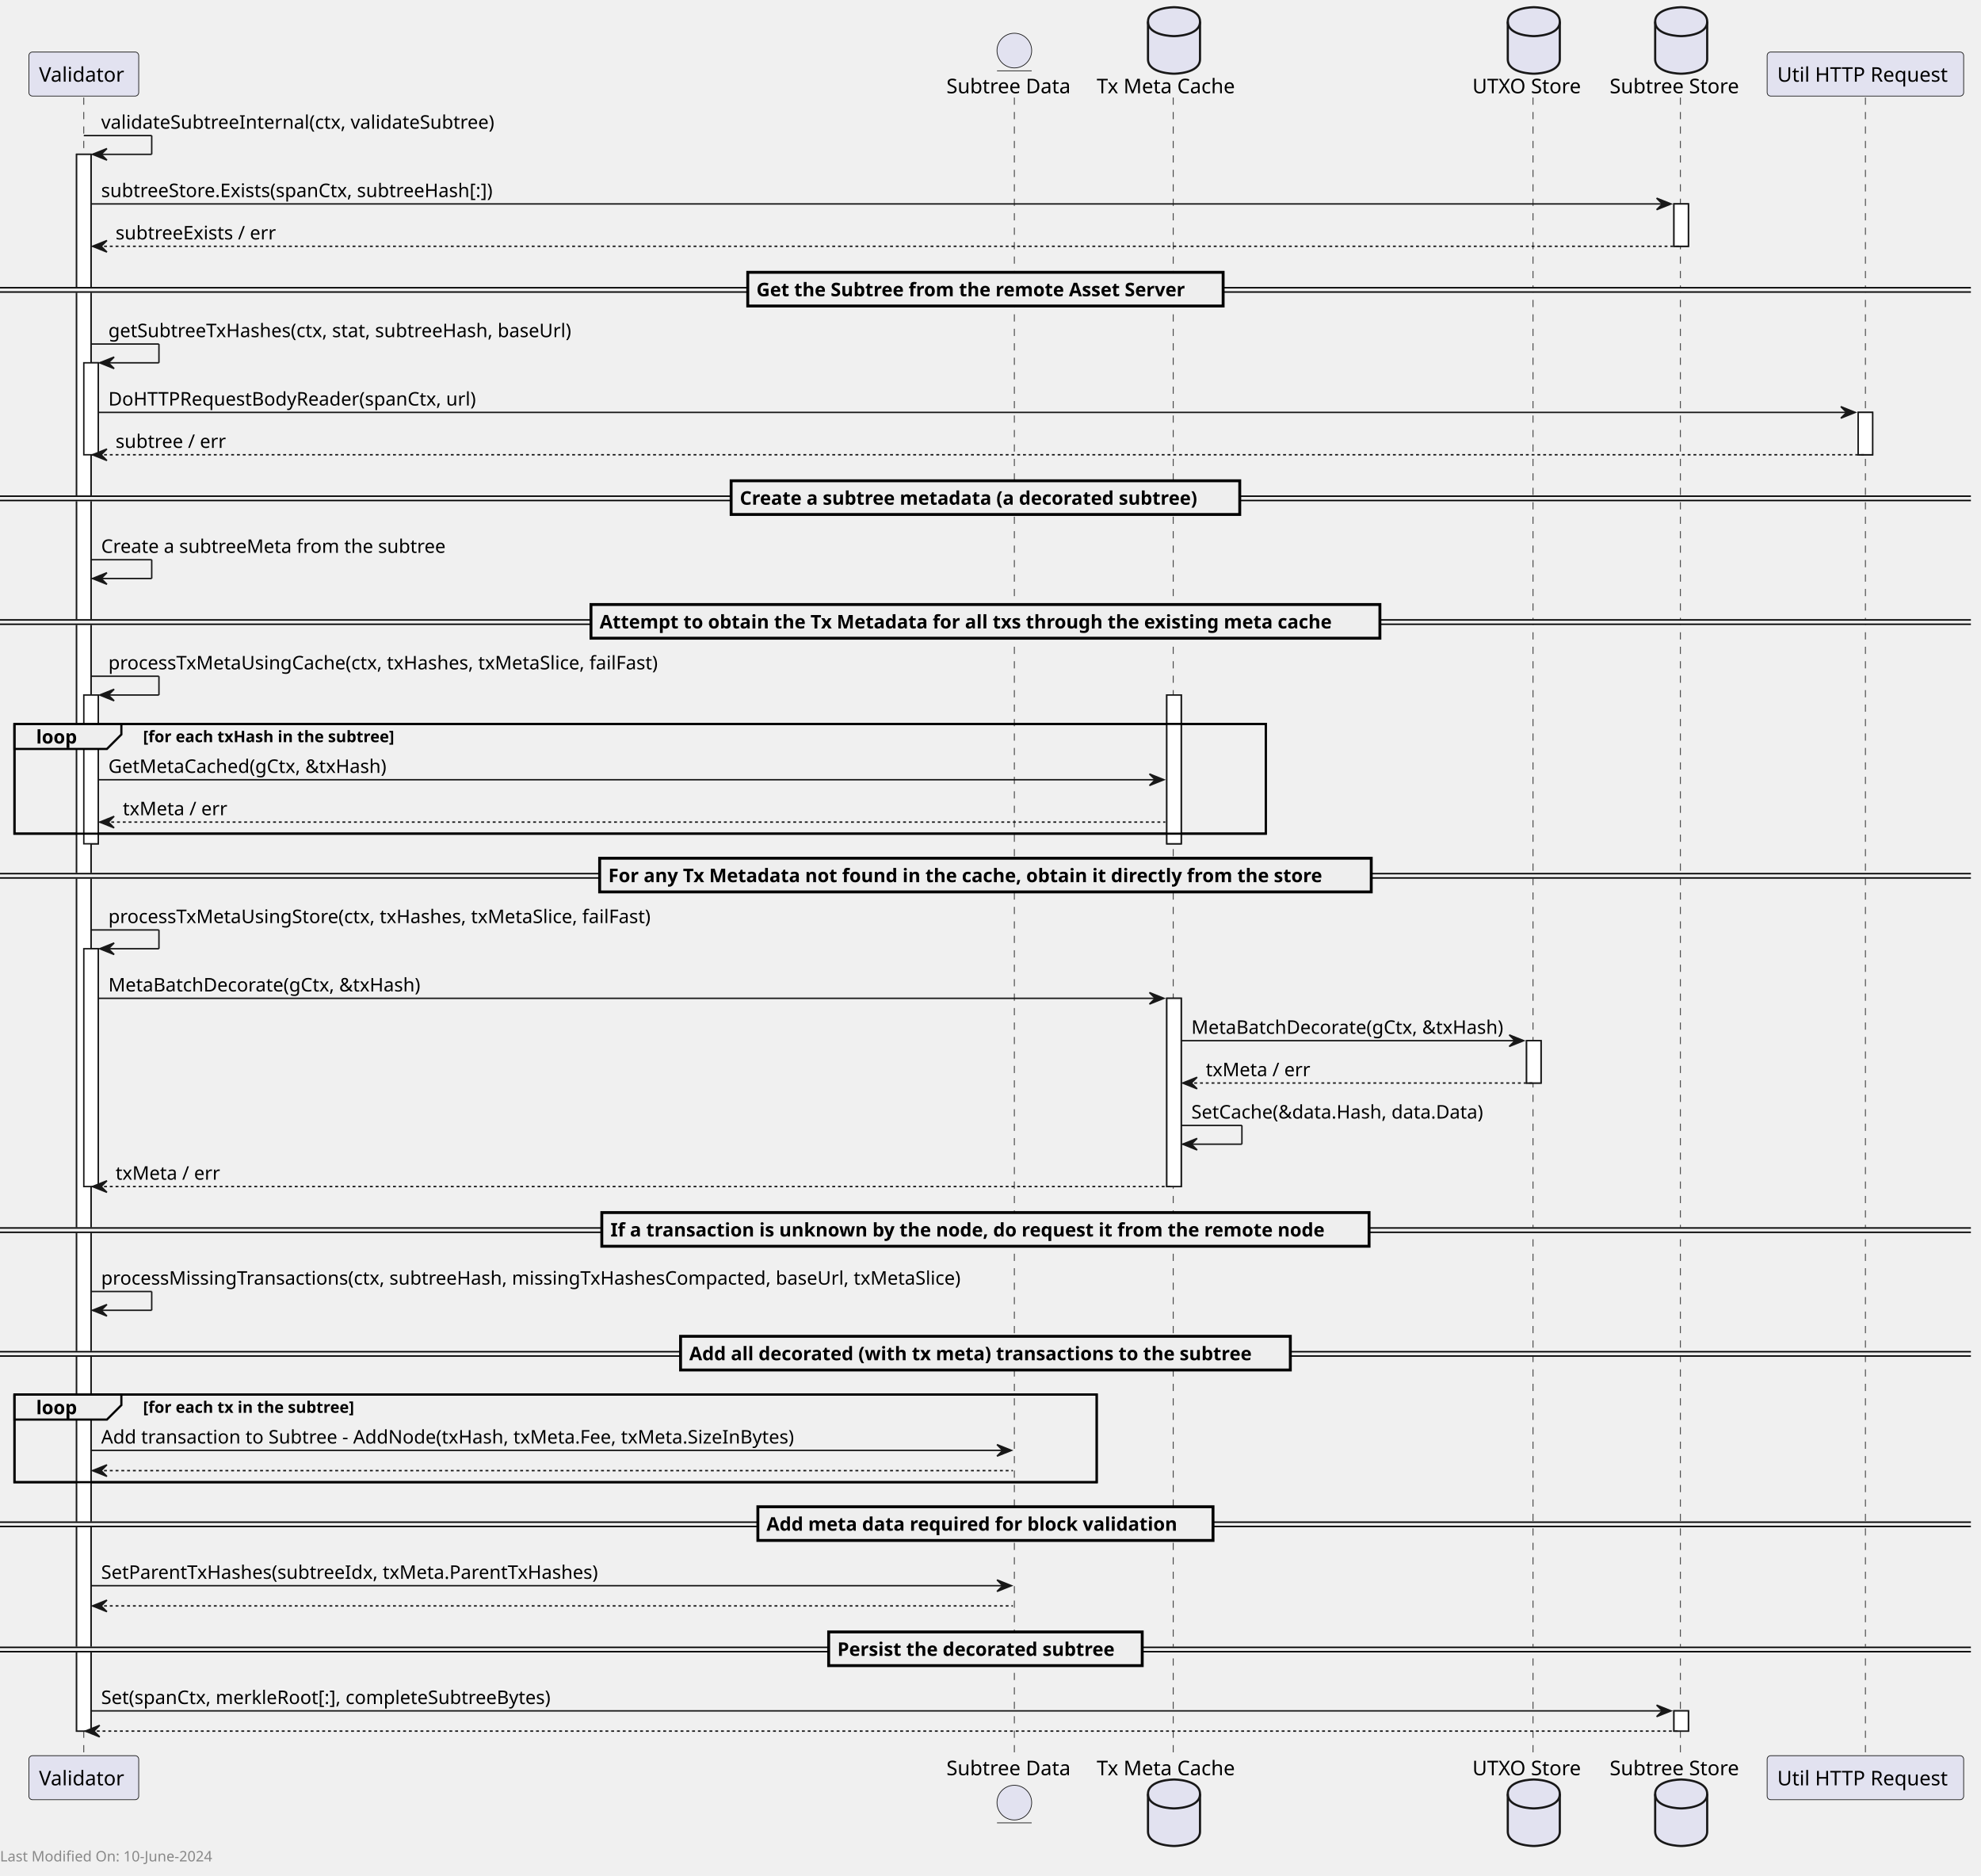
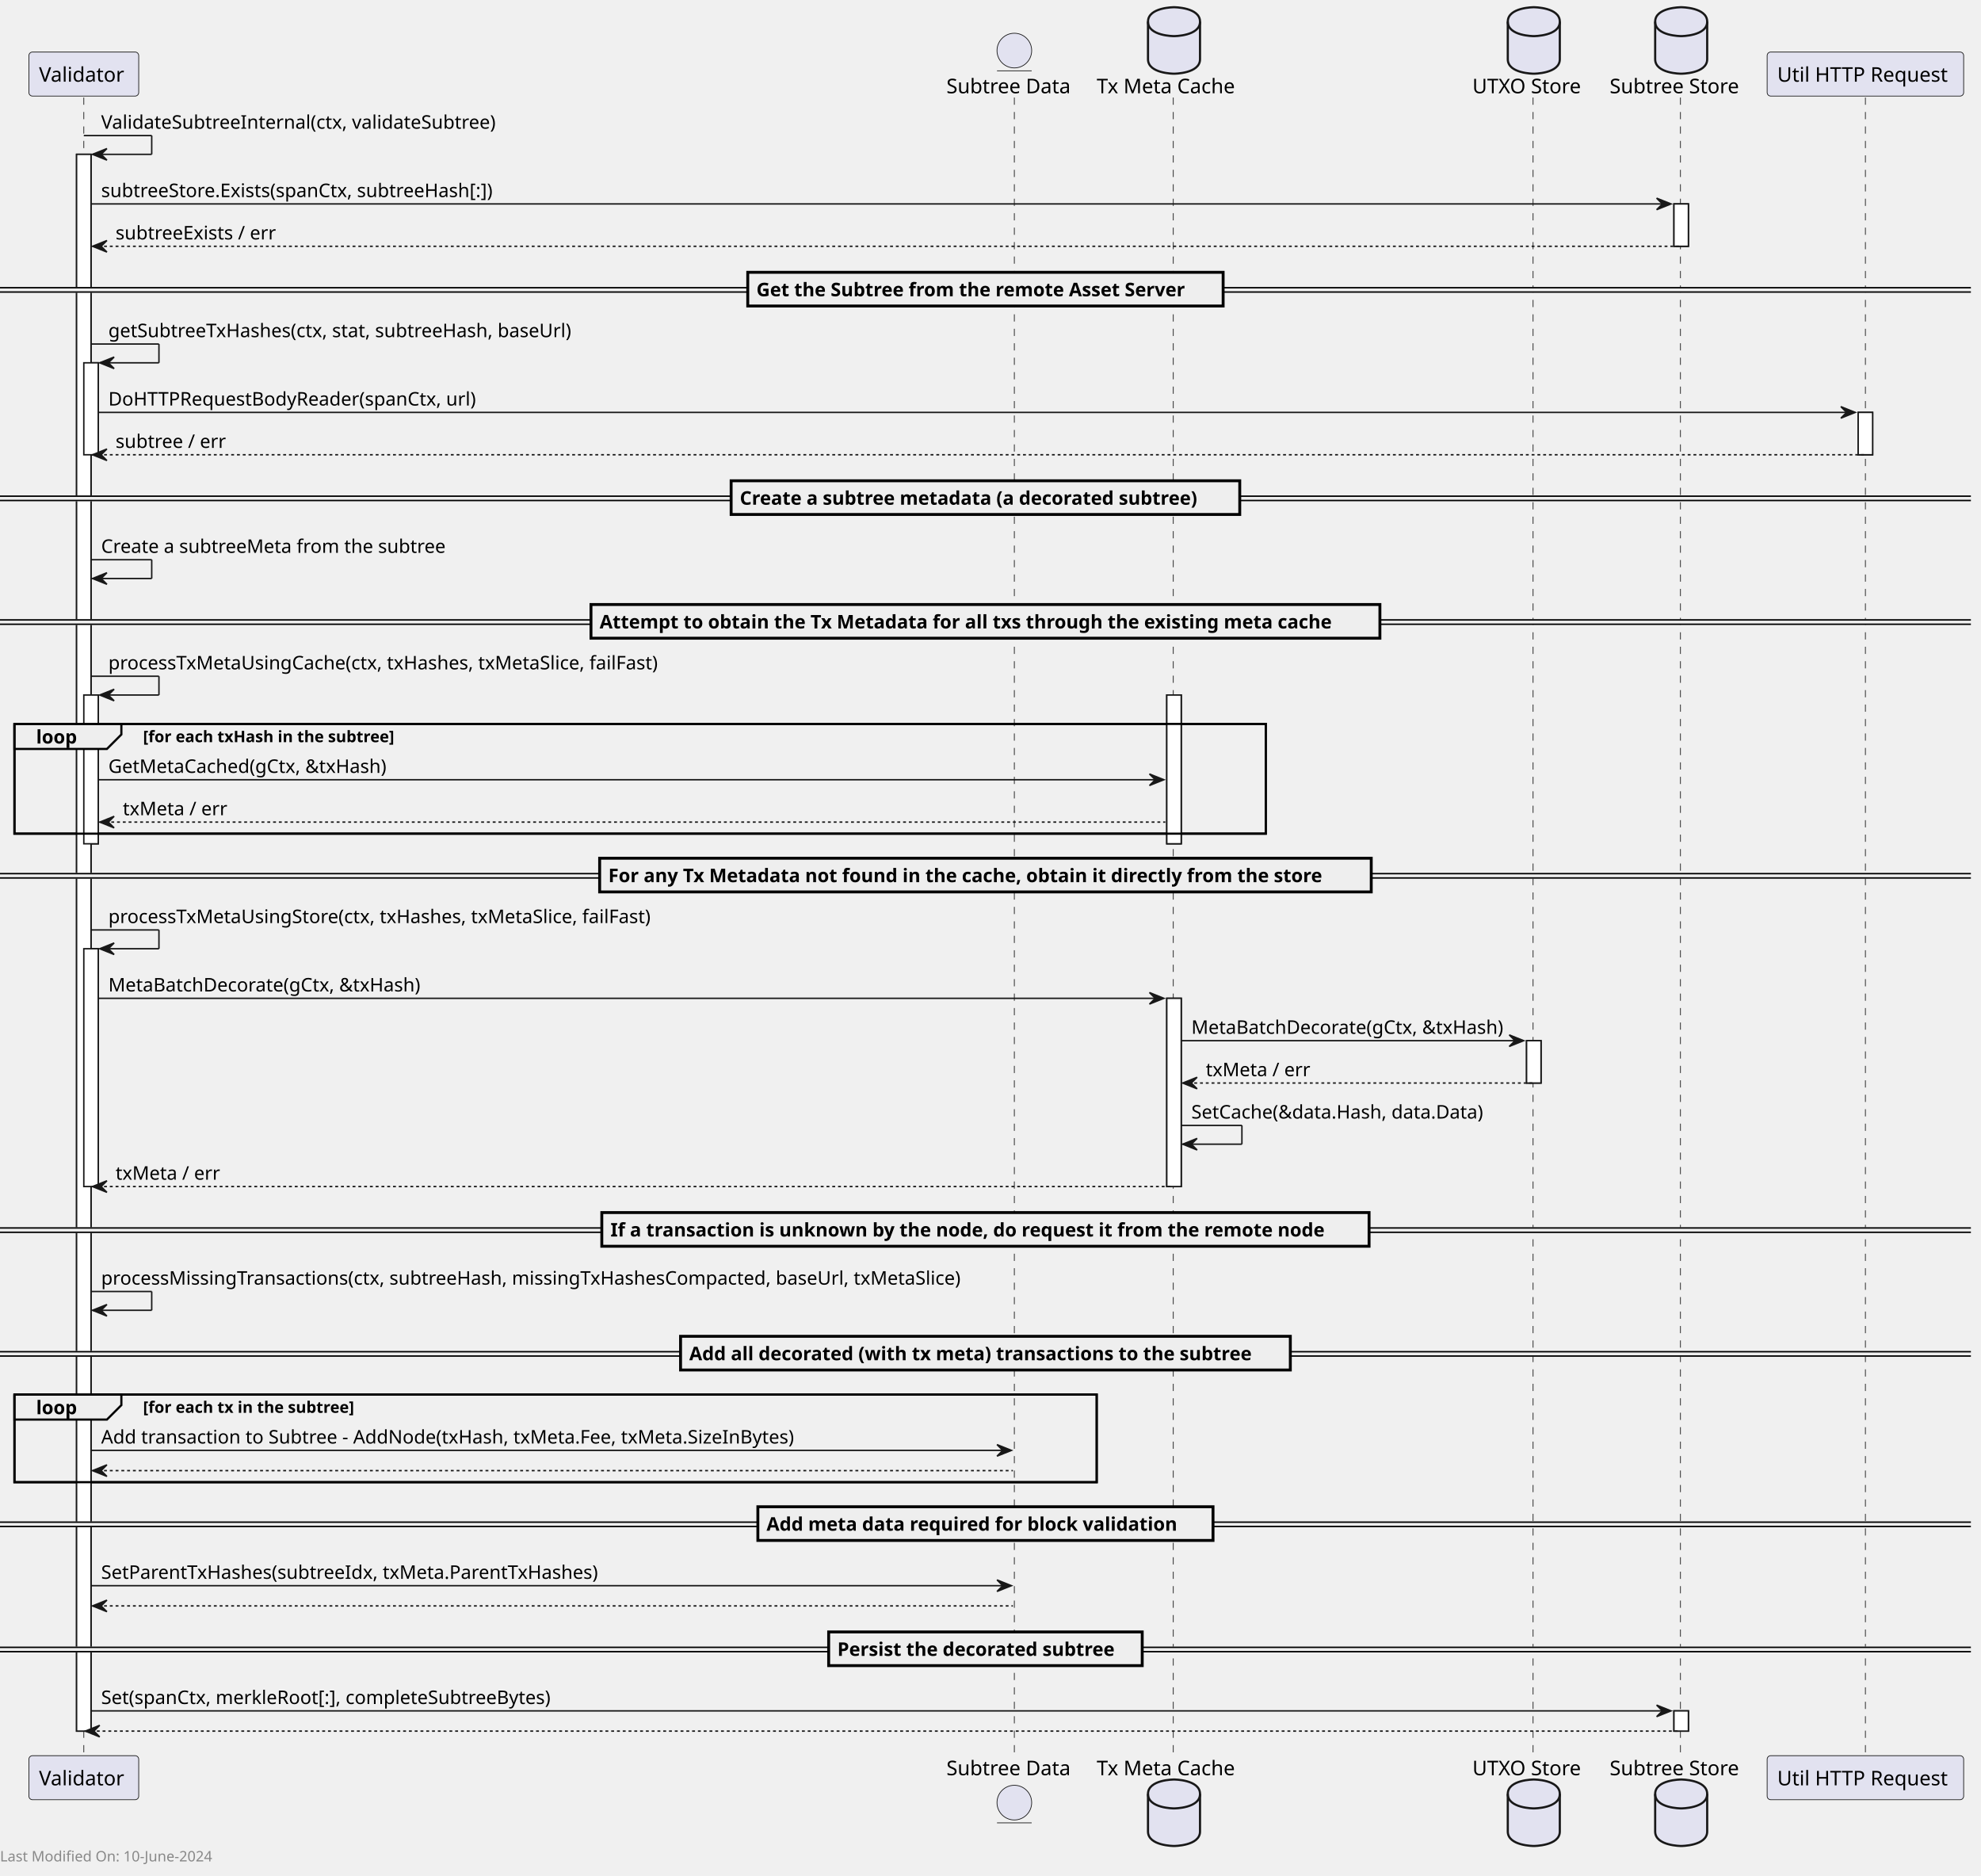
<svg xmlns="http://www.w3.org/2000/svg" contentStyleType="text/css" height="1298px" preserveAspectRatio="none" style="width:1371px;height:1298px;background:#FFFFFF;" version="1.1" viewBox="0 0 1371 1298" width="1371px" zoomAndPan="magnify">
  <defs />
  <g>
    <rect fill="#FFFFFF" height="1091.006" style="stroke:#181818;stroke-width:1.0;" width="10" x="53" y="106.799" />
    <rect fill="#FFFFFF" height="63.621" style="stroke:#181818;stroke-width:1.0;" width="10" x="58" y="251.041" />
    <rect fill="#FFFFFF" height="102.932" style="stroke:#181818;stroke-width:1.0;" width="10" x="58" y="480.904" />
    <rect fill="#FFFFFF" height="164.553" style="stroke:#181818;stroke-width:1.0;" width="10" x="58" y="656.457" />
    <rect fill="#FFFFFF" height="102.932" style="stroke:#181818;stroke-width:1.0;" width="10" x="807.5" y="480.904" />
    <rect fill="#FFFFFF" height="130.242" style="stroke:#181818;stroke-width:1.0;" width="10" x="807.5" y="690.768" />
    <rect fill="#FFFFFF" height="29.311" style="stroke:#181818;stroke-width:1.0;" width="10" x="1056.5" y="720.078" />
    <rect fill="#FFFFFF" height="29.311" style="stroke:#181818;stroke-width:1.0;" width="10" x="1158.5" y="141.109" />
    <rect fill="#FFFFFF" height="14" style="stroke:#181818;stroke-width:1.0;" width="10" x="1158.5" y="1183.805" />
    <rect fill="#FFFFFF" height="29.311" style="stroke:#181818;stroke-width:1.0;" width="10" x="1286" y="285.352" />
    <rect fill="none" height="75.932" style="stroke:#000000;stroke-width:1.5;" width="866" x="10" y="500.904" />
    <rect fill="none" height="60.621" style="stroke:#000000;stroke-width:1.5;" width="749" x="10" y="964.941" />
    <line style="stroke:#181818;stroke-width:0.5;stroke-dasharray:5.0,5.0;" x1="58" x2="58" y1="67.488" y2="1215.805" />
    <line style="stroke:#181818;stroke-width:0.5;stroke-dasharray:5.0,5.0;" x1="702" x2="702" y1="67.488" y2="1215.805" />
    <line style="stroke:#181818;stroke-width:0.5;stroke-dasharray:5.0,5.0;" x1="812" x2="812" y1="67.488" y2="1215.805" />
    <line style="stroke:#181818;stroke-width:0.5;stroke-dasharray:5.0,5.0;" x1="1061" x2="1061" y1="67.488" y2="1215.805" />
    <line style="stroke:#181818;stroke-width:0.5;stroke-dasharray:5.0,5.0;" x1="1163" x2="1163" y1="67.488" y2="1215.805" />
    <line style="stroke:#181818;stroke-width:0.5;stroke-dasharray:5.0,5.0;" x1="1291" x2="1291" y1="67.488" y2="1215.805" />
    <rect fill="#E2E2F0" height="30.488" rx="2.5" ry="2.5" style="stroke:#181818;stroke-width:0.5;" width="76" x="20" y="36" />
    <text fill="#000000" font-family="sans-serif" font-size="14" lengthAdjust="spacing" textLength="62" x="27" y="56.535">Validator</text>
    <rect fill="#E2E2F0" height="30.488" rx="2.5" ry="2.5" style="stroke:#181818;stroke-width:0.5;" width="76" x="20" y="1214.805" />
    <text fill="#000000" font-family="sans-serif" font-size="14" lengthAdjust="spacing" textLength="62" x="27" y="1235.34">Validator</text>
    <text fill="#000000" font-family="sans-serif" font-size="14" lengthAdjust="spacing" textLength="88" x="655" y="64.535">Subtree Data</text>
    <ellipse cx="702" cy="35" fill="#E2E2F0" rx="12" ry="12" style="stroke:#181818;stroke-width:0.5;" />
    <line style="stroke:#181818;stroke-width:0.5;" x1="690" x2="714" y1="49" y2="49" />
    <text fill="#000000" font-family="sans-serif" font-size="14" lengthAdjust="spacing" textLength="88" x="655" y="1228.34">Subtree Data</text>
    <ellipse cx="702" cy="1247.293" fill="#E2E2F0" rx="12" ry="12" style="stroke:#181818;stroke-width:0.5;" />
    <line style="stroke:#181818;stroke-width:0.5;" x1="690" x2="714" y1="1261.293" y2="1261.293" />
    <text fill="#000000" font-family="sans-serif" font-size="14" lengthAdjust="spacing" textLength="101" x="759" y="64.535">Tx Meta Cache</text>
    <path d="M794.5,15 C794.5,5 812.5,5 812.5,5 C812.5,5 830.5,5 830.5,15 L830.5,41 C830.5,51 812.5,51 812.5,51 C812.5,51 794.5,51 794.5,41 L794.5,15 " fill="#E2E2F0" style="stroke:#181818;stroke-width:1.5;" />
    <path d="M794.5,15 C794.5,25 812.5,25 812.5,25 C812.5,25 830.5,25 830.5,15 " fill="none" style="stroke:#181818;stroke-width:1.5;" />
    <text fill="#000000" font-family="sans-serif" font-size="14" lengthAdjust="spacing" textLength="101" x="759" y="1228.34">Tx Meta Cache</text>
    <path d="M794.5,1241.293 C794.5,1231.293 812.5,1231.293 812.5,1231.293 C812.5,1231.293 830.5,1231.293 830.5,1241.293 L830.5,1267.293 C830.5,1277.293 812.5,1277.293 812.5,1277.293 C812.5,1277.293 794.5,1277.293 794.5,1267.293 L794.5,1241.293 " fill="#E2E2F0" style="stroke:#181818;stroke-width:1.5;" />
    <path d="M794.5,1241.293 C794.5,1251.293 812.5,1251.293 812.5,1251.293 C812.5,1251.293 830.5,1251.293 830.5,1241.293 " fill="none" style="stroke:#181818;stroke-width:1.5;" />
    <text fill="#000000" font-family="sans-serif" font-size="14" lengthAdjust="spacing" textLength="79" x="1019" y="64.535">UTXO Store</text>
    <path d="M1043.5,15 C1043.5,5 1061.5,5 1061.5,5 C1061.5,5 1079.5,5 1079.5,15 L1079.5,41 C1079.5,51 1061.5,51 1061.5,51 C1061.5,51 1043.5,51 1043.5,41 L1043.5,15 " fill="#E2E2F0" style="stroke:#181818;stroke-width:1.5;" />
    <path d="M1043.5,15 C1043.5,25 1061.5,25 1061.5,25 C1061.5,25 1079.5,25 1079.5,15 " fill="none" style="stroke:#181818;stroke-width:1.5;" />
    <text fill="#000000" font-family="sans-serif" font-size="14" lengthAdjust="spacing" textLength="79" x="1019" y="1228.34">UTXO Store</text>
    <path d="M1043.5,1241.293 C1043.5,1231.293 1061.5,1231.293 1061.5,1231.293 C1061.5,1231.293 1079.5,1231.293 1079.5,1241.293 L1079.5,1267.293 C1079.5,1277.293 1061.5,1277.293 1061.5,1277.293 C1061.5,1277.293 1043.5,1277.293 1043.5,1267.293 L1043.5,1241.293 " fill="#E2E2F0" style="stroke:#181818;stroke-width:1.5;" />
    <path d="M1043.5,1241.293 C1043.5,1251.293 1061.5,1251.293 1061.5,1251.293 C1061.5,1251.293 1079.5,1251.293 1079.5,1241.293 " fill="none" style="stroke:#181818;stroke-width:1.5;" />
    <text fill="#000000" font-family="sans-serif" font-size="14" lengthAdjust="spacing" textLength="93" x="1114" y="64.535">Subtree Store</text>
    <path d="M1145.5,15 C1145.5,5 1163.5,5 1163.5,5 C1163.5,5 1181.5,5 1181.5,15 L1181.5,41 C1181.5,51 1163.5,51 1163.5,51 C1163.5,51 1145.5,51 1145.5,41 L1145.5,15 " fill="#E2E2F0" style="stroke:#181818;stroke-width:1.5;" />
    <path d="M1145.5,15 C1145.5,25 1163.5,25 1163.5,25 C1163.5,25 1181.5,25 1181.5,15 " fill="none" style="stroke:#181818;stroke-width:1.5;" />
    <text fill="#000000" font-family="sans-serif" font-size="14" lengthAdjust="spacing" textLength="93" x="1114" y="1228.34">Subtree Store</text>
    <path d="M1145.5,1241.293 C1145.5,1231.293 1163.5,1231.293 1163.5,1231.293 C1163.5,1231.293 1181.5,1231.293 1181.5,1241.293 L1181.5,1267.293 C1181.5,1277.293 1163.5,1277.293 1163.5,1277.293 C1163.5,1277.293 1145.5,1277.293 1145.5,1267.293 L1145.5,1241.293 " fill="#E2E2F0" style="stroke:#181818;stroke-width:1.5;" />
    <path d="M1145.5,1241.293 C1145.5,1251.293 1163.5,1251.293 1163.5,1251.293 C1163.5,1251.293 1181.5,1251.293 1181.5,1241.293 " fill="none" style="stroke:#181818;stroke-width:1.5;" />
    <rect fill="#E2E2F0" height="30.488" rx="2.5" ry="2.5" style="stroke:#181818;stroke-width:0.5;" width="136" x="1223" y="36" />
    <text fill="#000000" font-family="sans-serif" font-size="14" lengthAdjust="spacing" textLength="122" x="1230" y="56.535">Util HTTP Request</text>
    <rect fill="#E2E2F0" height="30.488" rx="2.5" ry="2.5" style="stroke:#181818;stroke-width:0.5;" width="136" x="1223" y="1214.805" />
    <text fill="#000000" font-family="sans-serif" font-size="14" lengthAdjust="spacing" textLength="122" x="1230" y="1235.34">Util HTTP Request</text>
    <rect fill="#FFFFFF" height="1091.006" style="stroke:#181818;stroke-width:1.0;" width="10" x="53" y="106.799" />
    <rect fill="#FFFFFF" height="63.621" style="stroke:#181818;stroke-width:1.0;" width="10" x="58" y="251.041" />
    <rect fill="#FFFFFF" height="102.932" style="stroke:#181818;stroke-width:1.0;" width="10" x="58" y="480.904" />
    <rect fill="#FFFFFF" height="164.553" style="stroke:#181818;stroke-width:1.0;" width="10" x="58" y="656.457" />
    <rect fill="#FFFFFF" height="102.932" style="stroke:#181818;stroke-width:1.0;" width="10" x="807.5" y="480.904" />
    <rect fill="#FFFFFF" height="130.242" style="stroke:#181818;stroke-width:1.0;" width="10" x="807.5" y="690.768" />
    <rect fill="#FFFFFF" height="29.311" style="stroke:#181818;stroke-width:1.0;" width="10" x="1056.5" y="720.078" />
    <rect fill="#FFFFFF" height="29.311" style="stroke:#181818;stroke-width:1.0;" width="10" x="1158.5" y="141.109" />
    <rect fill="#FFFFFF" height="14" style="stroke:#181818;stroke-width:1.0;" width="10" x="1158.5" y="1183.805" />
    <rect fill="#FFFFFF" height="29.311" style="stroke:#181818;stroke-width:1.0;" width="10" x="1286" y="285.352" />
    <line style="stroke:#181818;stroke-width:1.0;" x1="58" x2="105" y1="93.799" y2="93.799" />
    <line style="stroke:#181818;stroke-width:1.0;" x1="105" x2="105" y1="93.799" y2="106.799" />
    <line style="stroke:#181818;stroke-width:1.0;" x1="64" x2="105" y1="106.799" y2="106.799" />
    <polygon fill="#181818" points="74,102.799,64,106.799,74,110.799,70,106.799" style="stroke:#181818;stroke-width:1.0;" />
-     <text fill="#000000" font-family="sans-serif" font-size="13" lengthAdjust="spacing" textLength="276" x="70" y="89.057">validateSubtreeInternal(ctx, validateSubtree)</text>
+     <text fill="#000000" font-family="sans-serif" font-size="13" lengthAdjust="spacing" textLength="276" x="70" y="89.057">ValidateSubtreeInternal(ctx, validateSubtree)</text>
    <polygon fill="#181818" points="1146.5,137.109,1156.5,141.109,1146.5,145.109,1150.5,141.109" style="stroke:#181818;stroke-width:1.0;" />
    <line style="stroke:#181818;stroke-width:1.0;" x1="63" x2="1152.5" y1="141.109" y2="141.109" />
    <text fill="#000000" font-family="sans-serif" font-size="13" lengthAdjust="spacing" textLength="280" x="70" y="136.367">subtreeStore.Exists(spanCtx, subtreeHash[:])</text>
    <polygon fill="#181818" points="74,166.42,64,170.42,74,174.42,70,170.42" style="stroke:#181818;stroke-width:1.0;" />
    <line style="stroke:#181818;stroke-width:1.0;stroke-dasharray:2.0,2.0;" x1="68" x2="1162.5" y1="170.42" y2="170.42" />
    <text fill="#000000" font-family="sans-serif" font-size="13" lengthAdjust="spacing" textLength="117" x="80" y="165.678">subtreeExists / err</text>
    <rect fill="#EEEEEE" height="3" style="stroke:#EEEEEE;stroke-width:1.0;" width="1364" x="0" y="199.075" />
    <line style="stroke:#000000;stroke-width:1.0;" x1="0" x2="1364" y1="199.075" y2="199.075" />
    <line style="stroke:#000000;stroke-width:1.0;" x1="0" x2="1364" y1="202.075" y2="202.075" />
    <rect fill="#EEEEEE" height="23.311" style="stroke:#000000;stroke-width:2.0;" width="329" x="517.5" y="188.42" />
    <text fill="#000000" font-family="sans-serif" font-size="13" font-weight="bold" lengthAdjust="spacing" textLength="307" x="523.5" y="204.988">Get the Subtree from the remote Asset Server</text>
    <line style="stroke:#181818;stroke-width:1.0;" x1="63" x2="110" y1="238.041" y2="238.041" />
    <line style="stroke:#181818;stroke-width:1.0;" x1="110" x2="110" y1="238.041" y2="251.041" />
    <line style="stroke:#181818;stroke-width:1.0;" x1="69" x2="110" y1="251.041" y2="251.041" />
    <polygon fill="#181818" points="79,247.041,69,251.041,79,255.041,75,251.041" style="stroke:#181818;stroke-width:1.0;" />
    <text fill="#000000" font-family="sans-serif" font-size="13" lengthAdjust="spacing" textLength="331" x="75" y="233.299">getSubtreeTxHashes(ctx, stat, subtreeHash, baseUrl)</text>
    <polygon fill="#181818" points="1274,281.352,1284,285.352,1274,289.352,1278,285.352" style="stroke:#181818;stroke-width:1.0;" />
    <line style="stroke:#181818;stroke-width:1.0;" x1="68" x2="1280" y1="285.352" y2="285.352" />
    <text fill="#000000" font-family="sans-serif" font-size="13" lengthAdjust="spacing" textLength="258" x="75" y="280.609">DoHTTPRequestBodyReader(spanCtx, url)</text>
    <polygon fill="#181818" points="74,310.662,64,314.662,74,318.662,70,314.662" style="stroke:#181818;stroke-width:1.0;" />
    <line style="stroke:#181818;stroke-width:1.0;stroke-dasharray:2.0,2.0;" x1="68" x2="1290" y1="314.662" y2="314.662" />
    <text fill="#000000" font-family="sans-serif" font-size="13" lengthAdjust="spacing" textLength="79" x="80" y="309.92">subtree / err</text>
    <rect fill="#EEEEEE" height="3" style="stroke:#EEEEEE;stroke-width:1.0;" width="1364" x="0" y="343.317" />
    <line style="stroke:#000000;stroke-width:1.0;" x1="0" x2="1364" y1="343.317" y2="343.317" />
    <line style="stroke:#000000;stroke-width:1.0;" x1="0" x2="1364" y1="346.317" y2="346.317" />
    <rect fill="#EEEEEE" height="23.311" style="stroke:#000000;stroke-width:2.0;" width="352" x="506" y="332.662" />
    <text fill="#000000" font-family="sans-serif" font-size="13" font-weight="bold" lengthAdjust="spacing" textLength="330" x="512" y="349.231">Create a subtree metadata (a decorated subtree)</text>
    <line style="stroke:#181818;stroke-width:1.0;" x1="63" x2="105" y1="387.283" y2="387.283" />
    <line style="stroke:#181818;stroke-width:1.0;" x1="105" x2="105" y1="387.283" y2="400.283" />
    <line style="stroke:#181818;stroke-width:1.0;" x1="64" x2="105" y1="400.283" y2="400.283" />
    <polygon fill="#181818" points="74,396.283,64,400.283,74,404.283,70,400.283" style="stroke:#181818;stroke-width:1.0;" />
    <text fill="#000000" font-family="sans-serif" font-size="13" lengthAdjust="spacing" textLength="241" x="70" y="382.541">Create a subtreeMeta from the subtree</text>
    <rect fill="#EEEEEE" height="3" style="stroke:#EEEEEE;stroke-width:1.0;" width="1364" x="0" y="428.938" />
    <line style="stroke:#000000;stroke-width:1.0;" x1="0" x2="1364" y1="428.938" y2="428.938" />
    <line style="stroke:#000000;stroke-width:1.0;" x1="0" x2="1364" y1="431.938" y2="431.938" />
    <rect fill="#EEEEEE" height="23.311" style="stroke:#000000;stroke-width:2.0;" width="546" x="409" y="418.283" />
    <text fill="#000000" font-family="sans-serif" font-size="13" font-weight="bold" lengthAdjust="spacing" textLength="524" x="415" y="434.852">Attempt to obtain the Tx Metadata for all txs through the existing meta cache</text>
    <line style="stroke:#181818;stroke-width:1.0;" x1="63" x2="110" y1="467.904" y2="467.904" />
    <line style="stroke:#181818;stroke-width:1.0;" x1="110" x2="110" y1="467.904" y2="480.904" />
    <line style="stroke:#181818;stroke-width:1.0;" x1="69" x2="110" y1="480.904" y2="480.904" />
    <polygon fill="#181818" points="79,476.904,69,480.904,79,484.904,75,480.904" style="stroke:#181818;stroke-width:1.0;" />
    <text fill="#000000" font-family="sans-serif" font-size="13" lengthAdjust="spacing" textLength="398" x="75" y="463.162">processTxMetaUsingCache(ctx, txHashes, txMetaSlice, failFast)</text>
    <path d="M10,500.904 L84,500.904 L84,508.215 L74,518.215 L10,518.215 L10,500.904 " fill="#EEEEEE" style="stroke:#000000;stroke-width:1.5;" />
    <rect fill="none" height="75.932" style="stroke:#000000;stroke-width:1.5;" width="866" x="10" y="500.904" />
    <text fill="#000000" font-family="sans-serif" font-size="13" font-weight="bold" lengthAdjust="spacing" textLength="29" x="25" y="514.473">loop</text>
    <text fill="#000000" font-family="sans-serif" font-size="11" font-weight="bold" lengthAdjust="spacing" textLength="177" x="99" y="513.539">[for each txHash in the subtree]</text>
    <polygon fill="#181818" points="795.5,535.525,805.5,539.525,795.5,543.525,799.5,539.525" style="stroke:#181818;stroke-width:1.0;" />
    <line style="stroke:#181818;stroke-width:1.0;" x1="68" x2="801.5" y1="539.525" y2="539.525" />
    <text fill="#000000" font-family="sans-serif" font-size="13" lengthAdjust="spacing" textLength="197" x="75" y="534.783">GetMetaCached(gCtx, &amp;txHash)</text>
    <polygon fill="#181818" points="79,564.836,69,568.836,79,572.836,75,568.836" style="stroke:#181818;stroke-width:1.0;" />
    <line style="stroke:#181818;stroke-width:1.0;stroke-dasharray:2.0,2.0;" x1="73" x2="806.5" y1="568.836" y2="568.836" />
    <text fill="#000000" font-family="sans-serif" font-size="13" lengthAdjust="spacing" textLength="75" x="85" y="564.094">txMeta / err</text>
    <rect fill="#EEEEEE" height="3" style="stroke:#EEEEEE;stroke-width:1.0;" width="1364" x="0" y="604.491" />
    <line style="stroke:#000000;stroke-width:1.0;" x1="0" x2="1364" y1="604.491" y2="604.491" />
    <line style="stroke:#000000;stroke-width:1.0;" x1="0" x2="1364" y1="607.491" y2="607.491" />
    <rect fill="#EEEEEE" height="23.311" style="stroke:#000000;stroke-width:2.0;" width="534" x="415" y="593.836" />
    <text fill="#000000" font-family="sans-serif" font-size="13" font-weight="bold" lengthAdjust="spacing" textLength="512" x="421" y="610.404">For any Tx Metadata not found in the cache, obtain it directly from the store</text>
    <line style="stroke:#181818;stroke-width:1.0;" x1="63" x2="110" y1="643.457" y2="643.457" />
    <line style="stroke:#181818;stroke-width:1.0;" x1="110" x2="110" y1="643.457" y2="656.457" />
    <line style="stroke:#181818;stroke-width:1.0;" x1="69" x2="110" y1="656.457" y2="656.457" />
    <polygon fill="#181818" points="79,652.457,69,656.457,79,660.457,75,656.457" style="stroke:#181818;stroke-width:1.0;" />
    <text fill="#000000" font-family="sans-serif" font-size="13" lengthAdjust="spacing" textLength="392" x="75" y="638.715">processTxMetaUsingStore(ctx, txHashes, txMetaSlice, failFast)</text>
    <polygon fill="#181818" points="795.5,686.768,805.5,690.768,795.5,694.768,799.5,690.768" style="stroke:#181818;stroke-width:1.0;" />
    <line style="stroke:#181818;stroke-width:1.0;" x1="68" x2="801.5" y1="690.768" y2="690.768" />
    <text fill="#000000" font-family="sans-serif" font-size="13" lengthAdjust="spacing" textLength="220" x="75" y="686.025">MetaBatchDecorate(gCtx, &amp;txHash)</text>
    <polygon fill="#181818" points="1044.5,716.078,1054.5,720.078,1044.5,724.078,1048.5,720.078" style="stroke:#181818;stroke-width:1.0;" />
    <line style="stroke:#181818;stroke-width:1.0;" x1="817.5" x2="1050.5" y1="720.078" y2="720.078" />
    <text fill="#000000" font-family="sans-serif" font-size="13" lengthAdjust="spacing" textLength="220" x="824.5" y="715.336">MetaBatchDecorate(gCtx, &amp;txHash)</text>
    <polygon fill="#181818" points="828.5,745.389,818.5,749.389,828.5,753.389,824.5,749.389" style="stroke:#181818;stroke-width:1.0;" />
    <line style="stroke:#181818;stroke-width:1.0;stroke-dasharray:2.0,2.0;" x1="822.5" x2="1060.5" y1="749.389" y2="749.389" />
    <text fill="#000000" font-family="sans-serif" font-size="13" lengthAdjust="spacing" textLength="75" x="834.5" y="744.646">txMeta / err</text>
    <line style="stroke:#181818;stroke-width:1.0;" x1="817.5" x2="859.5" y1="778.699" y2="778.699" />
    <line style="stroke:#181818;stroke-width:1.0;" x1="859.5" x2="859.5" y1="778.699" y2="791.699" />
    <line style="stroke:#181818;stroke-width:1.0;" x1="818.5" x2="859.5" y1="791.699" y2="791.699" />
    <polygon fill="#181818" points="828.5,787.699,818.5,791.699,828.5,795.699,824.5,791.699" style="stroke:#181818;stroke-width:1.0;" />
    <text fill="#000000" font-family="sans-serif" font-size="13" lengthAdjust="spacing" textLength="205" x="824.5" y="773.957">SetCache(&amp;data.Hash, data.Data)</text>
    <polygon fill="#181818" points="74,817.01,64,821.01,74,825.01,70,821.01" style="stroke:#181818;stroke-width:1.0;" />
    <line style="stroke:#181818;stroke-width:1.0;stroke-dasharray:2.0,2.0;" x1="68" x2="811.5" y1="821.01" y2="821.01" />
    <text fill="#000000" font-family="sans-serif" font-size="13" lengthAdjust="spacing" textLength="75" x="80" y="816.268">txMeta / err</text>
    <rect fill="#EEEEEE" height="3" style="stroke:#EEEEEE;stroke-width:1.0;" width="1364" x="0" y="849.665" />
    <line style="stroke:#000000;stroke-width:1.0;" x1="0" x2="1364" y1="849.665" y2="849.665" />
    <line style="stroke:#000000;stroke-width:1.0;" x1="0" x2="1364" y1="852.665" y2="852.665" />
    <rect fill="#EEEEEE" height="23.311" style="stroke:#000000;stroke-width:2.0;" width="531" x="416.5" y="839.01" />
    <text fill="#000000" font-family="sans-serif" font-size="13" font-weight="bold" lengthAdjust="spacing" textLength="513" x="422.5" y="855.578">If a transaction is unknown by the node, do request it from the remote node</text>
    <line style="stroke:#181818;stroke-width:1.0;" x1="63" x2="105" y1="893.631" y2="893.631" />
    <line style="stroke:#181818;stroke-width:1.0;" x1="105" x2="105" y1="893.631" y2="906.631" />
    <line style="stroke:#181818;stroke-width:1.0;" x1="64" x2="105" y1="906.631" y2="906.631" />
    <polygon fill="#181818" points="74,902.631,64,906.631,74,910.631,70,906.631" style="stroke:#181818;stroke-width:1.0;" />
    <text fill="#000000" font-family="sans-serif" font-size="13" lengthAdjust="spacing" textLength="620" x="70" y="888.889">processMissingTransactions(ctx, subtreeHash, missingTxHashesCompacted, baseUrl, txMetaSlice)</text>
    <rect fill="#EEEEEE" height="3" style="stroke:#EEEEEE;stroke-width:1.0;" width="1364" x="0" y="935.286" />
    <line style="stroke:#000000;stroke-width:1.0;" x1="0" x2="1364" y1="935.286" y2="935.286" />
    <line style="stroke:#000000;stroke-width:1.0;" x1="0" x2="1364" y1="938.286" y2="938.286" />
    <rect fill="#EEEEEE" height="23.311" style="stroke:#000000;stroke-width:2.0;" width="422" x="471" y="924.631" />
    <text fill="#000000" font-family="sans-serif" font-size="13" font-weight="bold" lengthAdjust="spacing" textLength="404" x="477" y="941.199">Add all decorated (with tx meta) transactions to the subtree</text>
    <path d="M10,964.941 L84,964.941 L84,972.252 L74,982.252 L10,982.252 L10,964.941 " fill="#EEEEEE" style="stroke:#000000;stroke-width:1.5;" />
    <rect fill="none" height="60.621" style="stroke:#000000;stroke-width:1.5;" width="749" x="10" y="964.941" />
    <text fill="#000000" font-family="sans-serif" font-size="13" font-weight="bold" lengthAdjust="spacing" textLength="29" x="25" y="978.51">loop</text>
    <text fill="#000000" font-family="sans-serif" font-size="11" font-weight="bold" lengthAdjust="spacing" textLength="149" x="99" y="977.576">[for each tx in the subtree]</text>
    <polygon fill="#181818" points="690,999.562,700,1003.562,690,1007.562,694,1003.562" style="stroke:#181818;stroke-width:1.0;" />
    <line style="stroke:#181818;stroke-width:1.0;" x1="63" x2="696" y1="1003.562" y2="1003.562" />
    <text fill="#000000" font-family="sans-serif" font-size="13" lengthAdjust="spacing" textLength="500" x="70" y="998.82">Add transaction to Subtree -  AddNode(txHash, txMeta.Fee, txMeta.SizeInBytes)</text>
    <polygon fill="#181818" points="74,1013.562,64,1017.562,74,1021.562,70,1017.562" style="stroke:#181818;stroke-width:1.0;" />
    <line style="stroke:#181818;stroke-width:1.0;stroke-dasharray:2.0,2.0;" x1="68" x2="701" y1="1017.562" y2="1017.562" />
    <rect fill="#EEEEEE" height="3" style="stroke:#EEEEEE;stroke-width:1.0;" width="1364" x="0" y="1053.218" />
    <line style="stroke:#000000;stroke-width:1.0;" x1="0" x2="1364" y1="1053.218" y2="1053.218" />
    <line style="stroke:#000000;stroke-width:1.0;" x1="0" x2="1364" y1="1056.218" y2="1056.218" />
    <rect fill="#EEEEEE" height="23.311" style="stroke:#000000;stroke-width:2.0;" width="315" x="524.5" y="1042.562" />
    <text fill="#000000" font-family="sans-serif" font-size="13" font-weight="bold" lengthAdjust="spacing" textLength="297" x="530.5" y="1059.131">Add meta data required for block validation</text>
    <polygon fill="#181818" points="690,1093.184,700,1097.184,690,1101.184,694,1097.184" style="stroke:#181818;stroke-width:1.0;" />
    <line style="stroke:#181818;stroke-width:1.0;" x1="63" x2="696" y1="1097.184" y2="1097.184" />
    <text fill="#000000" font-family="sans-serif" font-size="13" lengthAdjust="spacing" textLength="351" x="70" y="1092.441">SetParentTxHashes(subtreeIdx, txMeta.ParentTxHashes)</text>
    <polygon fill="#181818" points="74,1107.184,64,1111.184,74,1115.184,70,1111.184" style="stroke:#181818;stroke-width:1.0;" />
    <line style="stroke:#181818;stroke-width:1.0;stroke-dasharray:2.0,2.0;" x1="68" x2="701" y1="1111.184" y2="1111.184" />
    <rect fill="#EEEEEE" height="3" style="stroke:#EEEEEE;stroke-width:1.0;" width="1364" x="0" y="1139.839" />
    <line style="stroke:#000000;stroke-width:1.0;" x1="0" x2="1364" y1="1139.839" y2="1139.839" />
    <line style="stroke:#000000;stroke-width:1.0;" x1="0" x2="1364" y1="1142.839" y2="1142.839" />
    <rect fill="#EEEEEE" height="23.311" style="stroke:#000000;stroke-width:2.0;" width="217" x="573.5" y="1129.184" />
    <text fill="#000000" font-family="sans-serif" font-size="13" font-weight="bold" lengthAdjust="spacing" textLength="199" x="579.5" y="1145.752">Persist the decorated subtree</text>
    <polygon fill="#181818" points="1146.5,1179.805,1156.5,1183.805,1146.5,1187.805,1150.5,1183.805" style="stroke:#181818;stroke-width:1.0;" />
    <line style="stroke:#181818;stroke-width:1.0;" x1="63" x2="1152.5" y1="1183.805" y2="1183.805" />
    <text fill="#000000" font-family="sans-serif" font-size="13" lengthAdjust="spacing" textLength="317" x="70" y="1179.062">Set(spanCtx, merkleRoot[:], completeSubtreeBytes)</text>
    <polygon fill="#181818" points="69,1193.805,59,1197.805,69,1201.805,65,1197.805" style="stroke:#181818;stroke-width:1.0;" />
    <line style="stroke:#181818;stroke-width:1.0;stroke-dasharray:2.0,2.0;" x1="63" x2="1162.5" y1="1197.805" y2="1197.805" />
    <text fill="#888888" font-family="sans-serif" font-size="10" lengthAdjust="spacing" textLength="158" x="0" y="1287.961">Last Modified On: 10-June-2024</text>
  </g>
</svg>
